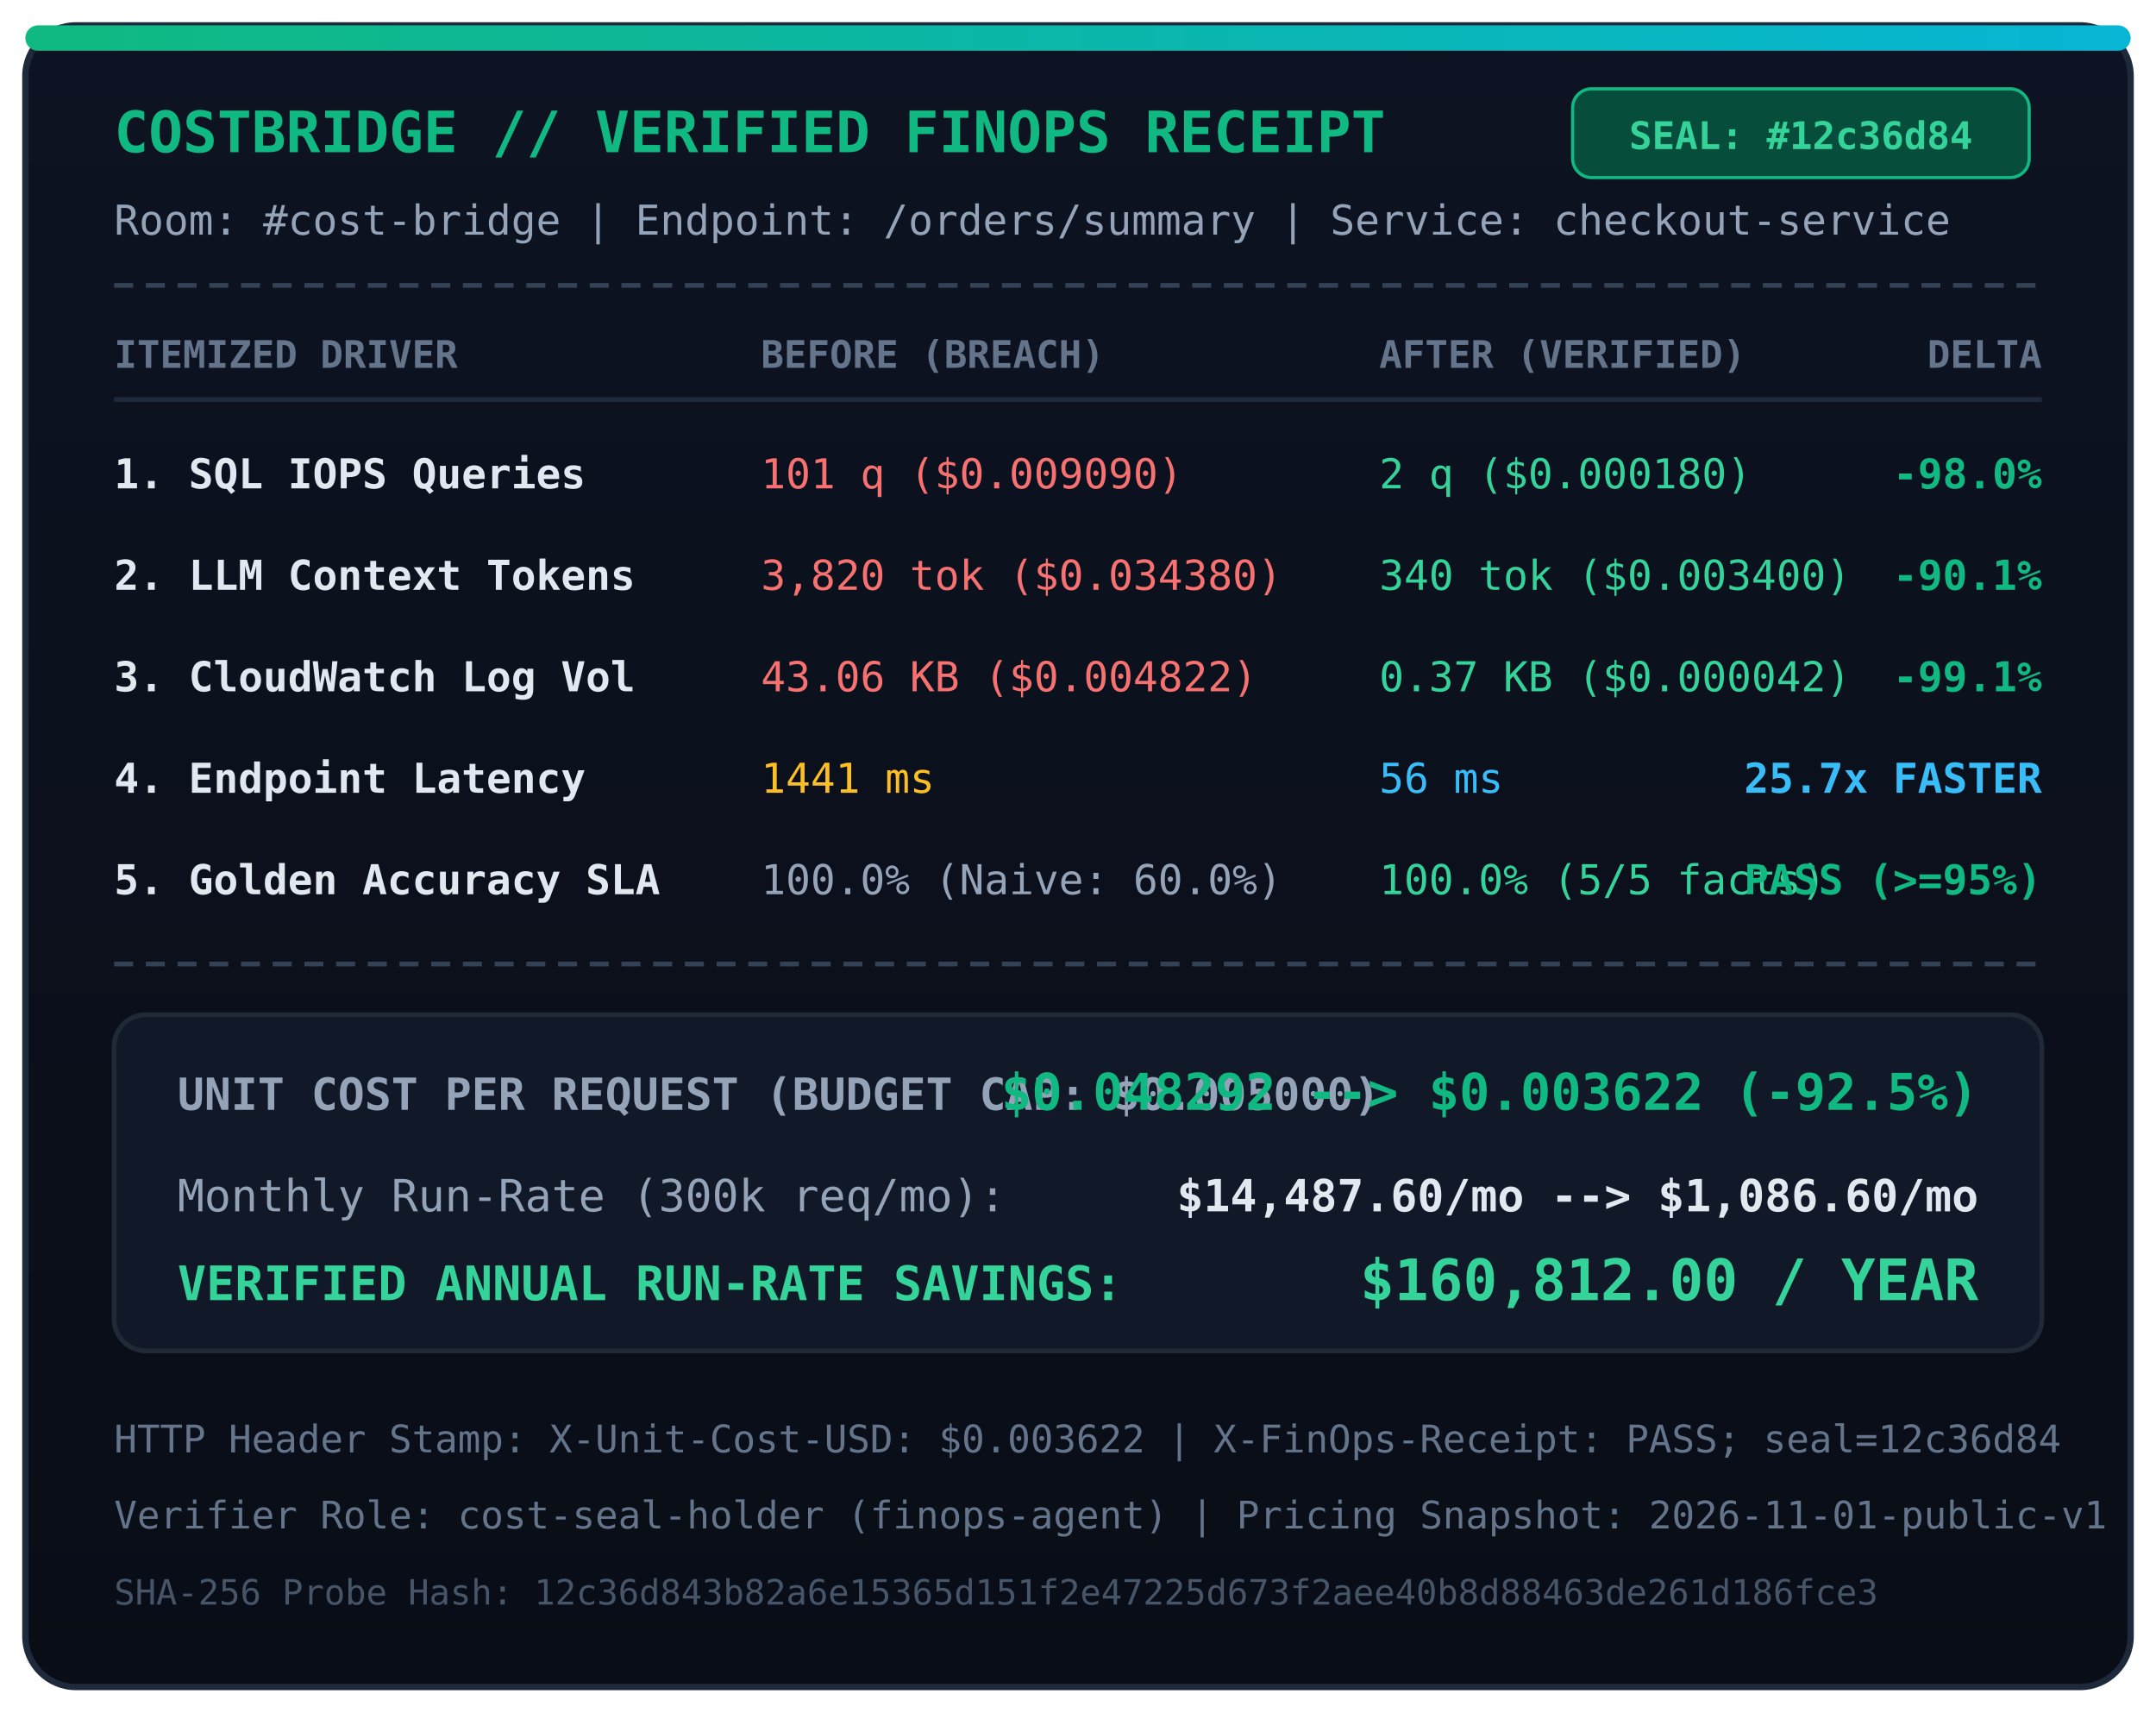
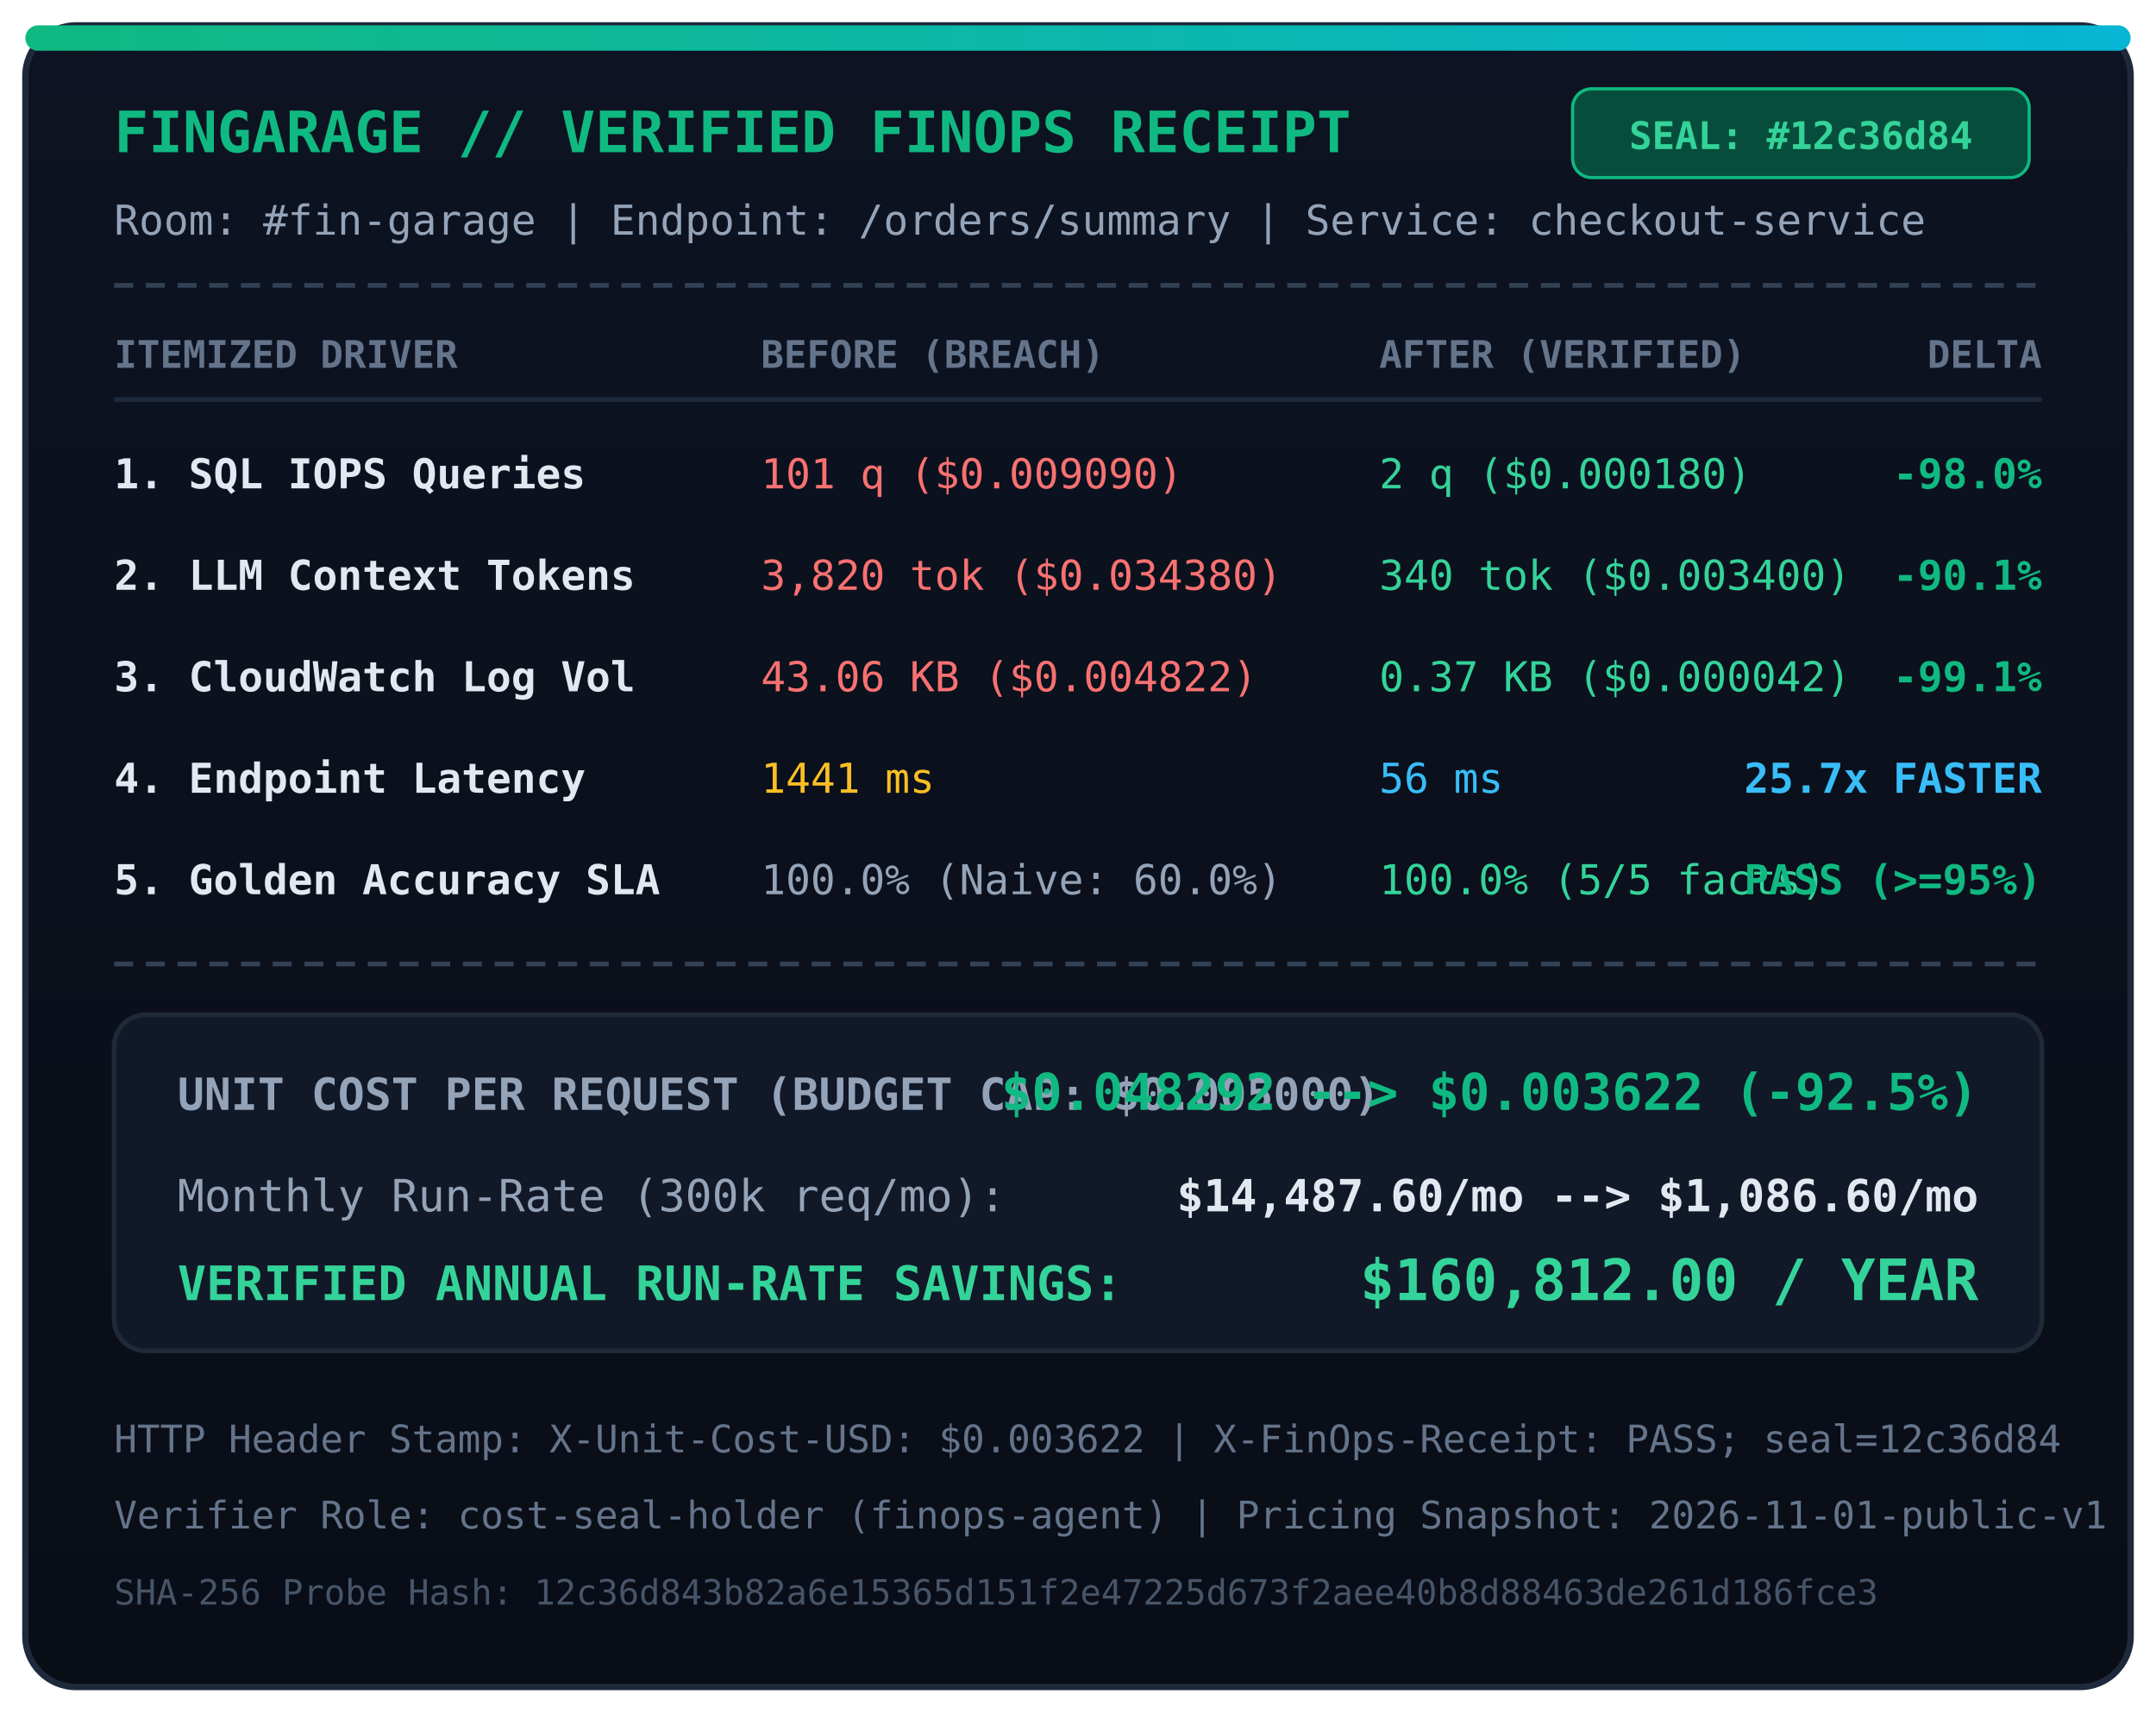
- <svg xmlns="http://www.w3.org/2000/svg" viewBox="0 0 680 540" width="680" height="540" role="img" aria-label="CostBridge Verified FinOps Receipt Card">
+ <svg xmlns="http://www.w3.org/2000/svg" viewBox="0 0 680 540" width="680" height="540" role="img" aria-label="FinGarage Verified FinOps Receipt Card">
  <defs>
    <linearGradient id="bgGrad" x1="0" y1="0" x2="0" y2="1">
      <stop offset="0%" stop-color="#0d1322" />
      <stop offset="100%" stop-color="#090d16" />
    </linearGradient>
    <linearGradient id="accentGrad" x1="0" y1="0" x2="1" y2="0">
      <stop offset="0%" stop-color="#10b981" />
      <stop offset="100%" stop-color="#06b6d4" />
    </linearGradient>
  </defs>
  <rect x="8" y="8" width="664" height="524" rx="16" fill="url(#bgGrad)" stroke="#1e293b" stroke-width="2" />
  <rect x="8" y="8" width="664" height="8" rx="4" fill="url(#accentGrad)" />
-   <text x="36" y="48" fill="#10b981" font-family="ui-monospace, SFMono-Regular, Menlo, Monaco, Consolas, monospace" font-size="18" font-weight="700">COSTBRIDGE // VERIFIED FINOPS RECEIPT</text>
+   <text x="36" y="48" fill="#10b981" font-family="ui-monospace, SFMono-Regular, Menlo, Monaco, Consolas, monospace" font-size="18" font-weight="700">FINGARAGE // VERIFIED FINOPS RECEIPT</text>
  <rect x="496" y="28" width="144" height="28" rx="6" fill="#064e3b" stroke="#10b981" stroke-width="1" />
  <text x="568" y="47" text-anchor="middle" fill="#34d399" font-family="ui-monospace, SFMono-Regular, Menlo, monospace" font-size="12" font-weight="700">SEAL: #12c36d84</text>
-   <text x="36" y="74" fill="#94a3b8" font-family="ui-monospace, SFMono-Regular, Menlo, monospace" font-size="13">Room: #cost-bridge   |   Endpoint: /orders/summary   |   Service: checkout-service</text>
+   <text x="36" y="74" fill="#94a3b8" font-family="ui-monospace, SFMono-Regular, Menlo, monospace" font-size="13">Room: #fin-garage   |   Endpoint: /orders/summary   |   Service: checkout-service</text>
  <line x1="36" y1="90" x2="644" y2="90" stroke="#334155" stroke-dasharray="6,4" stroke-width="1.5" />
  <text x="36" y="116" fill="#64748b" font-family="ui-monospace, SFMono-Regular, Menlo, monospace" font-size="12" font-weight="700">ITEMIZED DRIVER</text>
  <text x="240" y="116" fill="#64748b" font-family="ui-monospace, SFMono-Regular, Menlo, monospace" font-size="12" font-weight="700">BEFORE (BREACH)</text>
  <text x="435" y="116" fill="#64748b" font-family="ui-monospace, SFMono-Regular, Menlo, monospace" font-size="12" font-weight="700">AFTER (VERIFIED)</text>
  <text x="644" y="116" text-anchor="end" fill="#64748b" font-family="ui-monospace, SFMono-Regular, Menlo, monospace" font-size="12" font-weight="700">DELTA</text>
  <line x1="36" y1="126" x2="644" y2="126" stroke="#1e293b" stroke-width="1.5" />
  <text x="36" y="154" fill="#e2e8f0" font-family="ui-monospace, SFMono-Regular, Menlo, monospace" font-size="13" font-weight="600">1. SQL IOPS Queries</text>
  <text x="240" y="154" fill="#f87171" font-family="ui-monospace, SFMono-Regular, Menlo, monospace" font-size="13">101 q ($0.009090)</text>
  <text x="435" y="154" fill="#34d399" font-family="ui-monospace, SFMono-Regular, Menlo, monospace" font-size="13">2 q ($0.000180)</text>
  <text x="644" y="154" text-anchor="end" fill="#10b981" font-family="ui-monospace, SFMono-Regular, Menlo, monospace" font-size="13" font-weight="700">-98.0%</text>
  <text x="36" y="186" fill="#e2e8f0" font-family="ui-monospace, SFMono-Regular, Menlo, monospace" font-size="13" font-weight="600">2. LLM Context Tokens</text>
  <text x="240" y="186" fill="#f87171" font-family="ui-monospace, SFMono-Regular, Menlo, monospace" font-size="13">3,820 tok ($0.034380)</text>
  <text x="435" y="186" fill="#34d399" font-family="ui-monospace, SFMono-Regular, Menlo, monospace" font-size="13">340 tok ($0.003400)</text>
  <text x="644" y="186" text-anchor="end" fill="#10b981" font-family="ui-monospace, SFMono-Regular, Menlo, monospace" font-size="13" font-weight="700">-90.1%</text>
  <text x="36" y="218" fill="#e2e8f0" font-family="ui-monospace, SFMono-Regular, Menlo, monospace" font-size="13" font-weight="600">3. CloudWatch Log Vol</text>
  <text x="240" y="218" fill="#f87171" font-family="ui-monospace, SFMono-Regular, Menlo, monospace" font-size="13">43.06 KB ($0.004822)</text>
  <text x="435" y="218" fill="#34d399" font-family="ui-monospace, SFMono-Regular, Menlo, monospace" font-size="13">0.37 KB ($0.000042)</text>
  <text x="644" y="218" text-anchor="end" fill="#10b981" font-family="ui-monospace, SFMono-Regular, Menlo, monospace" font-size="13" font-weight="700">-99.1%</text>
  <text x="36" y="250" fill="#e2e8f0" font-family="ui-monospace, SFMono-Regular, Menlo, monospace" font-size="13" font-weight="600">4. Endpoint Latency</text>
  <text x="240" y="250" fill="#fbbf24" font-family="ui-monospace, SFMono-Regular, Menlo, monospace" font-size="13">1441 ms</text>
  <text x="435" y="250" fill="#38bdf8" font-family="ui-monospace, SFMono-Regular, Menlo, monospace" font-size="13">56 ms</text>
  <text x="644" y="250" text-anchor="end" fill="#38bdf8" font-family="ui-monospace, SFMono-Regular, Menlo, monospace" font-size="13" font-weight="700">25.7x FASTER</text>
  <text x="36" y="282" fill="#e2e8f0" font-family="ui-monospace, SFMono-Regular, Menlo, monospace" font-size="13" font-weight="600">5. Golden Accuracy SLA</text>
  <text x="240" y="282" fill="#94a3b8" font-family="ui-monospace, SFMono-Regular, Menlo, monospace" font-size="13">100.0% (Naive: 60.0%)</text>
  <text x="435" y="282" fill="#34d399" font-family="ui-monospace, SFMono-Regular, Menlo, monospace" font-size="13">100.0% (5/5 facts)</text>
  <text x="644" y="282" text-anchor="end" fill="#10b981" font-family="ui-monospace, SFMono-Regular, Menlo, monospace" font-size="13" font-weight="700">PASS (&gt;=95%)</text>
  <line x1="36" y1="304" x2="644" y2="304" stroke="#334155" stroke-dasharray="6,4" stroke-width="1.5" />
  <rect x="36" y="320" width="608" height="106" rx="10" fill="#111827" stroke="#1f2937" stroke-width="1.5" />
  <text x="56" y="350" fill="#94a3b8" font-family="ui-monospace, SFMono-Regular, Menlo, monospace" font-size="14" font-weight="600">UNIT COST PER REQUEST (BUDGET CAP: $0.005000)</text>
  <text x="624" y="350" text-anchor="end" fill="#10b981" font-family="ui-monospace, SFMono-Regular, Menlo, monospace" font-size="16" font-weight="700">$0.048292  --&gt;  $0.003622 (-92.5%)</text>
  <text x="56" y="382" fill="#94a3b8" font-family="ui-monospace, SFMono-Regular, Menlo, monospace" font-size="14">Monthly Run-Rate (300k req/mo):</text>
  <text x="624" y="382" text-anchor="end" fill="#e2e8f0" font-family="ui-monospace, SFMono-Regular, Menlo, monospace" font-size="14" font-weight="700">$14,487.60/mo  --&gt;  $1,086.60/mo</text>
  <text x="56" y="410" fill="#34d399" font-family="ui-monospace, SFMono-Regular, Menlo, monospace" font-size="15" font-weight="700">VERIFIED ANNUAL RUN-RATE SAVINGS:</text>
  <text x="624" y="410" text-anchor="end" fill="#34d399" font-family="ui-monospace, SFMono-Regular, Menlo, monospace" font-size="18" font-weight="700">$160,812.00 / YEAR</text>
  <text x="36" y="458" fill="#64748b" font-family="ui-monospace, SFMono-Regular, Menlo, monospace" font-size="12">HTTP Header Stamp:   X-Unit-Cost-USD: $0.003622   |   X-FinOps-Receipt: PASS; seal=12c36d84</text>
  <text x="36" y="482" fill="#64748b" font-family="ui-monospace, SFMono-Regular, Menlo, monospace" font-size="12">Verifier Role:       cost-seal-holder (finops-agent)   |   Pricing Snapshot: 2026-11-01-public-v1</text>
  <text x="36" y="506" fill="#475569" font-family="ui-monospace, SFMono-Regular, Menlo, monospace" font-size="11">SHA-256 Probe Hash:  12c36d843b82a6e15365d151f2e47225d673f2aee40b8d88463de261d186fce3</text>
</svg>
